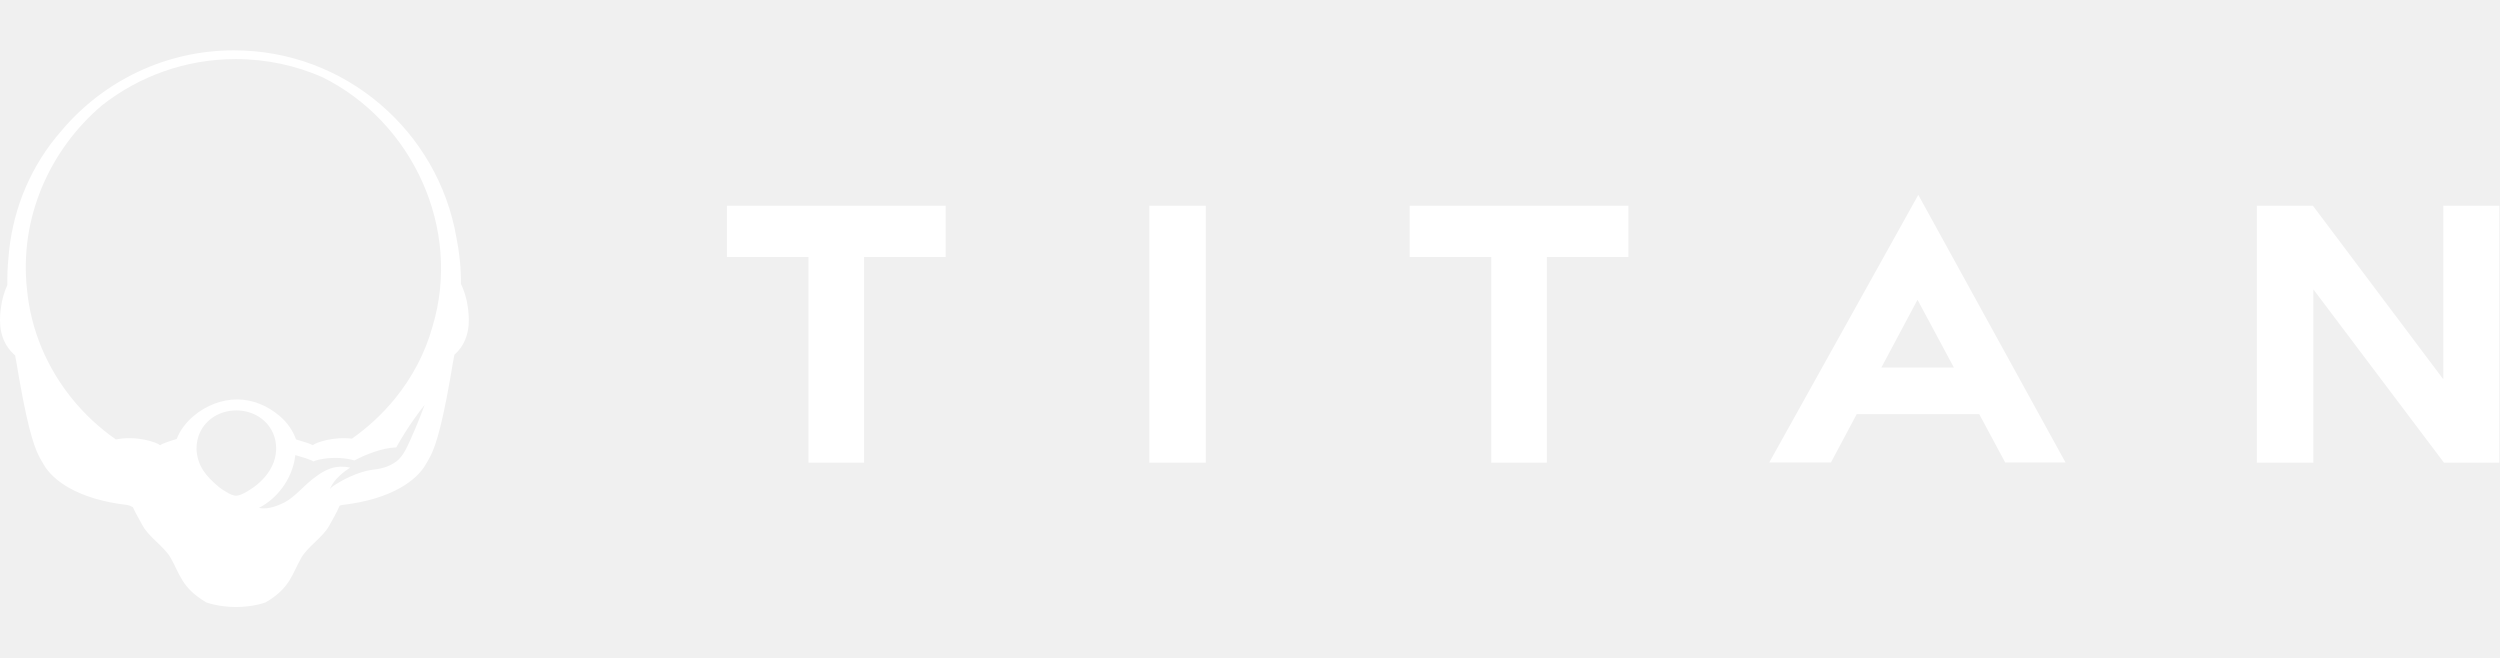
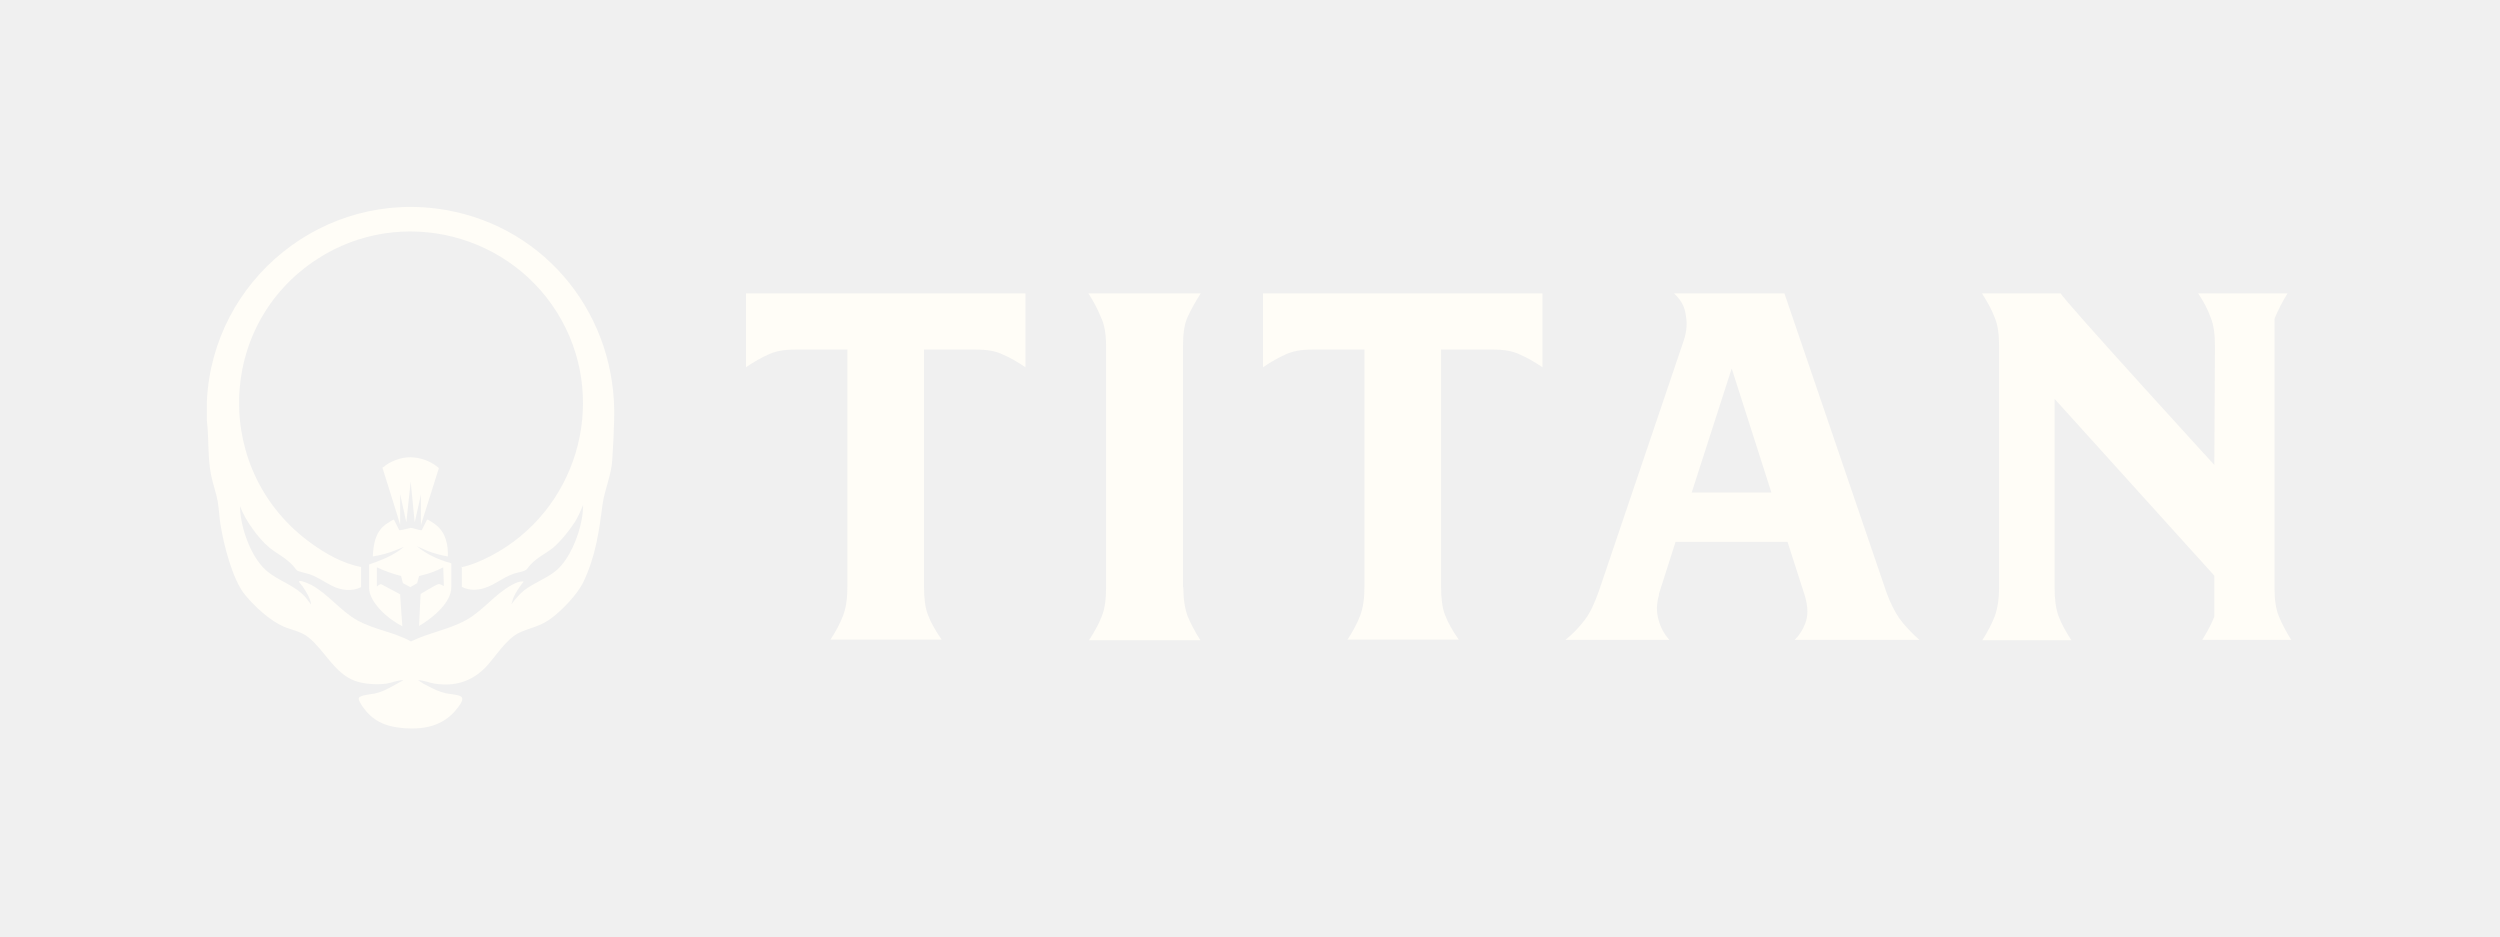
- <svg xmlns="http://www.w3.org/2000/svg" width="1217" height="320" viewBox="0 0 1217 320" fill="none">
-   <path d="M227.698 149.242C227.179 145.448 226.062 141.725 224.384 138.164C224.441 130.541 223.679 123.004 222.186 115.657C213.274 63.959 168.118 24.505 113.918 24.505C80.569 24.505 50.645 39.445 30.479 62.98C29.377 64.225 28.304 65.496 27.261 66.794C13.2 84.133 5.574 104.876 4.078 125.957C3.664 130.208 3.498 134.473 3.58 138.724C2.046 142.117 1.018 145.647 0.53 149.244C-0.04 153.427 -1.227 162.129 4.027 169.402C4.978 170.716 6.09 171.915 7.348 172.981C7.775 175.049 8.345 178.444 8.813 181.239C9.017 182.463 9.207 183.578 9.355 184.424C9.979 187.985 10.577 191.199 11.147 194.121C15.49 216.342 18.346 221.171 20.496 224.801C20.747 225.226 20.989 225.632 21.222 226.049C23.538 230.196 27.912 234.24 33.534 237.436C40.946 241.649 50.392 244.456 61.615 245.785C62.645 245.908 63.685 246.319 64.736 246.966C66.112 250.075 67.957 253.135 69.581 256.098C72.47 261.372 79.883 266.104 82.956 271.366C87.579 279.28 88.238 286.088 100.392 293.224C101.517 293.645 102.741 293.996 104.004 294.285C105.671 294.668 107.417 294.954 109.191 295.156C109.933 295.241 110.682 295.307 111.433 295.361V295.368C111.571 295.379 111.712 295.384 111.85 295.391C111.914 295.397 111.98 295.399 112.044 295.402C112.737 295.448 113.43 295.473 114.128 295.481C114.304 295.484 114.481 295.491 114.657 295.494C114.726 295.494 114.795 295.491 114.864 295.494C114.933 295.494 115.002 295.496 115.071 295.494C115.248 295.494 115.424 295.486 115.6 295.481C116.296 295.473 116.991 295.445 117.684 295.402C117.748 295.397 117.814 295.394 117.878 295.391C118.019 295.381 118.159 295.379 118.297 295.368V295.361C119.047 295.307 119.796 295.241 120.537 295.156C122.314 294.954 124.057 294.668 125.724 294.285C126.987 293.996 128.209 293.645 129.336 293.224C141.493 286.088 142.152 279.28 146.772 271.366C149.845 266.102 157.258 261.372 160.147 256.098C161.906 252.885 163.928 249.559 165.329 246.179C165.848 245.982 166.365 245.847 166.876 245.785C178.096 244.456 187.545 241.649 194.957 237.436C200.581 234.24 204.953 230.196 207.269 226.049C207.501 225.632 207.744 225.223 207.995 224.799C210.145 221.169 213 216.339 217.344 194.121C217.917 191.199 218.512 187.988 219.136 184.424C219.284 183.578 219.471 182.463 219.678 181.239C220.171 178.301 220.775 174.707 221.207 172.68C222.326 171.688 223.336 170.596 224.2 169.402C229.457 162.129 228.27 153.424 227.698 149.244V149.242ZM106.74 237.221C106.74 237.221 106.719 237.203 106.709 237.195C106.635 237.137 106.561 237.075 106.484 237.014C104.886 235.741 103.373 234.25 102.002 232.852C101.46 232.297 100.946 231.719 100.463 231.121C99.921 230.454 99.418 229.764 98.957 229.048C98.04 227.626 97.291 226.11 96.741 224.523C96.552 223.978 96.388 223.426 96.248 222.864C95.877 221.381 95.672 219.847 95.672 218.27C95.672 215.511 96.245 212.96 97.27 210.682C97.291 210.633 97.316 210.587 97.337 210.539C97.357 210.493 97.38 210.444 97.403 210.398C100.445 203.951 107.189 199.812 115.028 199.794C115.035 199.794 115.043 199.794 115.051 199.794C115.058 199.794 115.066 199.794 115.074 199.794C123.045 199.812 129.883 204.089 132.852 210.723C132.872 210.771 132.895 210.817 132.918 210.866C132.939 210.912 132.956 210.961 132.974 211.007C133.322 211.825 133.613 212.673 133.841 213.558C133.905 213.803 133.964 214.051 134.017 214.304C134.074 214.573 134.125 214.846 134.168 215.12C134.337 216.137 134.429 217.188 134.429 218.272C134.429 218.551 134.416 218.829 134.403 219.106C134.352 220.371 134.184 221.629 133.884 222.859C133.872 222.915 133.861 222.974 133.849 223.03C133.176 225.701 131.929 228.189 130.313 230.433C128.869 232.44 127.13 234.253 125.236 235.82C125.172 235.858 125.108 235.894 125.047 235.932V235.976C124.648 236.301 124.239 236.612 123.83 236.917C123.799 236.94 123.771 236.96 123.74 236.983C123.671 237.034 123.602 237.085 123.533 237.137C123.454 237.193 123.377 237.252 123.298 237.308C122.955 237.551 122.61 237.786 122.26 238.013C121.721 238.366 121.046 238.803 120.309 239.243C118.464 240.345 116.201 241.46 114.544 241.291C114.437 241.281 114.332 241.253 114.225 241.235C114.097 241.214 113.969 241.196 113.844 241.168C112.065 240.769 110.313 239.611 108.813 238.66C108.716 238.599 108.613 238.535 108.519 238.474C107.995 238.146 107.478 237.781 106.97 237.392C106.893 237.333 106.816 237.28 106.74 237.218V237.221ZM156.867 37.535C200.885 59.286 224.891 111.38 210.567 158.887C206.995 171.874 200.606 183.816 192.208 194.121C186.183 201.512 179.124 208.059 171.317 213.538C162.208 212.443 153.708 215.414 152.278 216.725C151.223 216.012 147.7 215.007 144.105 213.903C142.633 209.833 140.094 205.85 136.063 202.442C129.986 197.304 122.723 194.443 115.406 194.443C108.089 194.443 100.407 197.306 94.328 202.442C90.368 205.789 87.525 209.693 86.029 213.686C82.092 214.875 79.022 215.964 77.897 216.723C76.343 215.291 66.411 211.899 56.425 213.924C48.433 208.366 41.239 201.688 35.101 194.118C23.068 179.273 15.102 161.022 13.169 141.178C9.258 106.249 24.131 72.93 49.663 51.269C67.612 37.177 90.222 28.764 114.759 28.764C129.72 28.764 143.96 31.898 156.867 37.533V37.535ZM132.614 242.722C133.547 241.897 134.437 241.025 135.275 240.097C138.266 236.789 140.621 232.872 142.124 228.626C142.175 228.483 142.216 228.34 142.265 228.196C142.321 228.033 142.372 227.869 142.426 227.706C142.461 227.596 142.5 227.486 142.533 227.373C142.919 226.131 143.231 224.865 143.466 223.579C143.589 222.912 143.683 222.237 143.763 221.56C144.08 221.647 144.394 221.734 144.704 221.821C144.755 221.836 144.806 221.849 144.857 221.864C144.908 221.879 144.957 221.892 145.008 221.907C147.741 222.682 150.075 223.429 151.504 224.063C151.601 224.106 151.696 224.15 151.785 224.19C152.13 224.354 152.414 224.51 152.616 224.658C152.744 224.556 152.989 224.433 153.327 224.305C155.154 223.608 159.853 222.669 165.324 222.968C167.651 223.094 170.113 223.441 172.557 224.129C172.557 224.129 172.759 224.017 173.119 223.83C173.73 223.51 174.817 222.963 176.235 222.324C176.491 222.209 176.754 222.092 177.028 221.971C178.541 221.309 180.351 220.583 182.325 219.924C185.62 218.819 189.358 217.904 192.896 217.789C194.312 215.25 195.79 212.76 197.365 210.275C200.108 205.942 203.153 201.624 206.722 197.089C206.146 198.62 205.564 200.149 204.973 201.675C203.337 205.896 201.624 210.081 199.742 214.174C199.05 215.68 198.347 217.257 197.546 218.766C196.294 221.13 194.806 223.324 192.722 224.789C191.314 225.778 189.8 226.571 188.228 227.166C186.042 227.992 183.769 228.429 181.479 228.631C177.662 229.165 173.899 230.459 170.34 232.057C168.954 232.678 167.587 233.358 166.255 234.115C165.79 234.378 165.327 234.652 164.872 234.935C163.752 235.633 160.948 237.047 160.51 238.415C161.254 236.086 163.005 233.798 165.104 231.788C165.997 230.934 166.953 230.129 167.919 229.395C168.773 228.749 169.632 228.158 170.473 227.629C170.148 227.568 169.826 227.516 169.502 227.463C169.19 227.412 168.875 227.371 168.561 227.332C168.336 227.304 168.111 227.271 167.886 227.248C166.395 227.107 164.997 227.159 163.657 227.371C159.536 228.02 155.978 230.216 152.102 233.263C151.471 233.759 150.826 234.312 150.172 234.895C149.566 235.434 148.955 235.999 148.334 236.579C147.534 237.328 146.721 238.098 145.903 238.862C143.489 241.109 141.009 243.275 138.558 244.532C132.762 247.503 128.846 247.81 126.031 247.24C128.406 246.028 130.615 244.502 132.622 242.728L132.614 242.722Z" fill="white" />
-   <path d="M393.574 125.12H353.857V100.146C353.747 100.146 460.355 100.146 460.355 100.146V125.12H420.638V225.24H393.574V125.12Z" fill="white" />
-   <path d="M559.483 100.146H586.988V225.24H559.483V100.146Z" fill="white" />
-   <path d="M725.935 125.12H686.218V100.146C686.108 100.146 792.717 100.146 792.717 100.146V125.12H753V225.24H725.935V125.12Z" fill="white" />
-   <path d="M933.771 94.76L1005.5 225.136H976.129L963.477 201.591H903.846L891.304 225.136H861.269L933.881 94.76H933.771ZM951.154 178.927L933.441 145.92L915.838 178.927H951.154Z" fill="white" />
-   <path d="M1098.74 100.146H1125.92L1189.4 184.642V100.146H1216.68V225.24H1189.73L1126.14 140.854V225.24H1098.63V100.146H1098.74Z" fill="white" />
+ <svg xmlns="http://www.w3.org/2000/svg" id="Layer_1" version="1.1" viewBox="0 0 806 302">
+   <defs>
+     <style>
+       .st0 {
+         fill: #fffdf7;
+       }
+     </style>
+   </defs>
+   <path class="st0" d="M134.8,219.3c1,.7,2.1,1.4,3.2,1.9,1.7.9,3.8,1.9,5.7,2.3,1.2.3,4.1.4,5,1.1,1,.8-.4,2.6-1,3.4-4.6,6.3-11.5,7.5-19,6.6-5-.6-8.6-2.4-11.6-6.5-.4-.6-1.7-2.4-1.4-3.1.4-.9,4.1-1.2,5.1-1.4,3.3-.7,6-2.6,8.9-4.1.1,0,.3,0,.2-.2-1.8,0-3.5.8-5.3,1.1-3.1.4-7.2.2-10.2-.9-6.5-2.4-9.7-9.7-14.8-13.9-2.4-2-5.3-2.4-8.2-3.6-4.5-2-9.2-6.4-12.3-10.1-4.1-4.8-7-16.4-8-22.7-.4-2.5-.5-5.1-.9-7.5-.5-2.8-1.5-5.5-2.1-8.3-1.2-5.7-.7-11.9-1.4-17.8v-6.3c1.9-39.3,38-68.4,77-61.6,32.8,5.7,55.3,34.5,54.3,67.6-.1,4.2-.3,8.5-.6,12.8-.2,4.8-2.4,9.5-3.1,14.3-1.2,9.1-2.2,16.7-6.2,25.2-1.9,4-7,9.3-10.6,11.9-3.5,2.5-6.3,2.8-9.9,4.4-4.3,1.9-7.8,7.8-11,11.2-4.6,4.7-10,6.3-16.5,5.3-1.8-.3-3.5-1.1-5.3-1.1h0ZM148.7,182.9c3.3-.7,6.5-2.1,9.6-3.7,27.3-14.3,37.8-48.7,22.8-75.9-15.5-28-51.8-37.3-78.8-19.8-32.9,21.3-33.7,68.9-1.9,91.7,4.7,3.4,10.2,6.5,16,7.6v6.5c-2.9,1.5-6.5,1-9.3-.4-2.6-1.3-4.5-2.8-7.4-3.8-1-.3-3.2-.8-3.8-1.1-.4-.2-1-1.2-1.4-1.6-2.5-2.7-5-3.7-7.7-5.9-1.9-1.6-3.8-3.8-5.2-5.8-1.7-2.3-3.2-4.8-4.2-7.5v.9c.3,6.3,3.5,15.4,8.3,19.7,4,3.6,9.3,4.7,12.9,8.9.6.7,1.1,1.5,1.7,2.2,0-.6-.3-1.3-.5-1.9-.5-1.3-1.4-2.7-2.2-3.9-.2-.3-1.2-1.4-1.2-1.5,0-.1.1-.3.3-.3.9,0,2.9.9,3.7,1.3,5.4,2.9,9.4,8.4,14.8,11.4,5.4,3,11.9,3.8,17.3,6.8,5.7-2.8,12.2-3.8,17.8-6.9,5.4-3,9.3-8.4,14.7-11.3,1.1-.6,2.5-1.3,3.8-1.1-1.3,1.7-2.6,3.5-3.4,5.5l-.5,1.8c1.2-1.6,2.4-3.1,4-4.4,3.3-2.6,7.5-3.9,10.7-6.7,4.1-3.7,6.9-10.7,7.9-16,.3-1.6.5-3.3.5-4.9-.8,1.9-1.5,3.6-2.6,5.4-1.8,2.8-4.7,6.4-7.2,8.5-2.6,2-4.9,2.9-7.3,5.5-1,1.1-.8,1.5-2.4,2-.9.3-1.8.4-2.7.7-4,1.3-7.1,4.5-11.4,5.1-1.9.3-3.8.1-5.5-.8v-6.6s0,0,0,0Z" />
+   <path class="st0" d="M128.7,170.9c.4.2,3-.6,3.7-.7.9,0,3,.9,3.6.7l1.7-3.4c.2-.1,2.5,1.4,2.8,1.7,3.2,2.5,4,6.3,3.9,10.2-2.3-.4-4.5-1-6.6-1.8l-3.4-1.5c3.2,2.7,7.1,4.4,11.1,5.5v7.8c0,4.7-5.7,9.7-10.4,12.4l.5-10.3s4.9-3,5.8-3.2c.5-.1,1.6.7,1.7.6l-.2-6c-2.4,1.3-5.1,2.2-7.8,2.8l-.6,2.3-2.2,1.3-2.4-1.3-.6-2.3c-2.7-.7-5.3-1.6-7.8-2.8v6.2c.4-.2.8-.9,1.5-.7.8.4,6,3.2,6,3.2l.7,10.3c-4.6-2.3-10.7-7.7-10.7-12.4v-7.5c3.9-1.4,8-2.9,11.2-5.7-2,.8-2.1.9-2.4,1-2.4,1-5.1,1.7-7.6,2.1.2-4,.8-7.8,4.1-10.3.4-.3,2.4-1.6,2.7-1.6l1.7,3.4Z" />
+   <path class="st0" d="M135.7,169.2v-9.9c.1,0-2,9.1-2,9.1l-1.3-13.1-1.4,13.1-2-9.1v9.9c.1,0-5.7-18.4-5.7-18.4.4-.2.8-.6,1.2-.9,2.5-1.7,6-2.8,9.1-2.4,2.9.3,5.7,1.5,7.9,3.4l-5.8,18.4h0Z" />
+   <path class="st0" d="M734.7,198.7c-1-2.4-1.4-5.5-1.4-9.3v-86.5c0-.2.1-.4.2-.6,1-2.4,2.3-5,4-7.7h-4.2s-.4,0-.4,0h-17.5s-6.7,0-6.7,0c1.8,2.7,3.1,5.2,4,7.7,1,2.4,1.4,5.5,1.4,9.3l-.2,38.3s-49.2-53.8-49.5-55.3h-25.4c1.8,2.8,3.2,5.4,4.1,7.8,1,2.3,1.4,5.4,1.4,9.1v77.9c0,3.7-.5,6.8-1.4,9.3-.9,2.3-2.2,4.9-4,7.7h28.7c-1.8-2.8-3.2-5.3-4.1-7.7-.9-2.4-1.3-5.5-1.3-9.3v-60.8l51.5,57v13.2c-.9,2.4-2.3,4.9-3.9,7.5h0s3.9,0,3.9,0h0s18.1,0,18.1,0h0s.9,0,.9,0h5.8c-1.7-2.7-3-5.2-4-7.6Z" />
+   <path class="st0" d="M534.9,191.7c-.9,2.9-.9,5.6-.2,8.1.7,2.6,1.9,4.7,3.5,6.5h-33.5c2.6-2.1,4.6-4.3,6.2-6.4,1.7-2.2,3.2-5.4,4.6-9.4l27.4-80.9c.9-2.8,1.1-5.4.6-8-.3-2.7-1.6-5-3.8-7h35.6l32.9,96.4c1.2,3.3,2.6,6.1,4.1,8.3,1.6,2.2,3.8,4.6,6.5,7h-40.2c1.8-1.8,3-3.9,3.7-6.2.7-2.3.5-5.2-.6-8.6l-5.4-16.8h-36.1l-5.4,16.9ZM571.1,158.8l-12.8-40-12.9,40h25.7Z" />
+   <path class="st0" d="M434.4,206.3c1.8-2.8,3.2-5.4,4.1-7.8,1-2.6,1.4-5.7,1.4-9.4v-76.4h-16.9c-3.4,0-6.3.5-8.6,1.6-2.2,1-4.6,2.3-7.2,4.1v-23.8h90.1v23.8c-2.7-1.8-5.1-3.2-7.3-4.1-2.2-1.1-5.1-1.6-8.5-1.6h-16.9v76.4c0,1.9.1,3.6.3,5.1.2,1.5.5,2.9,1,4.1.5,1.3,1.1,2.6,1.8,3.8.7,1.3,1.6,2.7,2.6,4.1h-35.9Z" />
+   <path class="st0" d="M381.5,189.4c0,3.7.5,6.8,1.4,9.3,1,2.3,2.3,4.9,4.1,7.7h-35.9c1.8-2.8,3.2-5.3,4.1-7.7,1-2.4,1.4-5.5,1.4-9.3v-77.9c0-3.7-.5-6.8-1.6-9.1-1-2.4-2.3-5.1-4.1-7.8h36.2c-1.8,2.8-3.2,5.4-4.3,7.8-1,2.3-1.4,5.4-1.4,9.1v77.9Z" />
+   <path class="st0" d="M267.7,206.3c1.8-2.8,3.2-5.4,4.1-7.8,1-2.6,1.4-5.7,1.4-9.4v-76.4h-16.9c-3.4,0-6.3.5-8.6,1.6-2.2,1-4.6,2.3-7.2,4.1v-23.8h90.1v23.8c-2.7-1.8-5.1-3.2-7.3-4.1-2.2-1.1-5.1-1.6-8.5-1.6h-16.9v76.4c0,1.9.1,3.6.3,5.1.2,1.5.5,2.9,1,4.1.5,1.3,1.1,2.6,1.8,3.8.7,1.3,1.6,2.7,2.6,4.1h-35.9Z" />
</svg>
